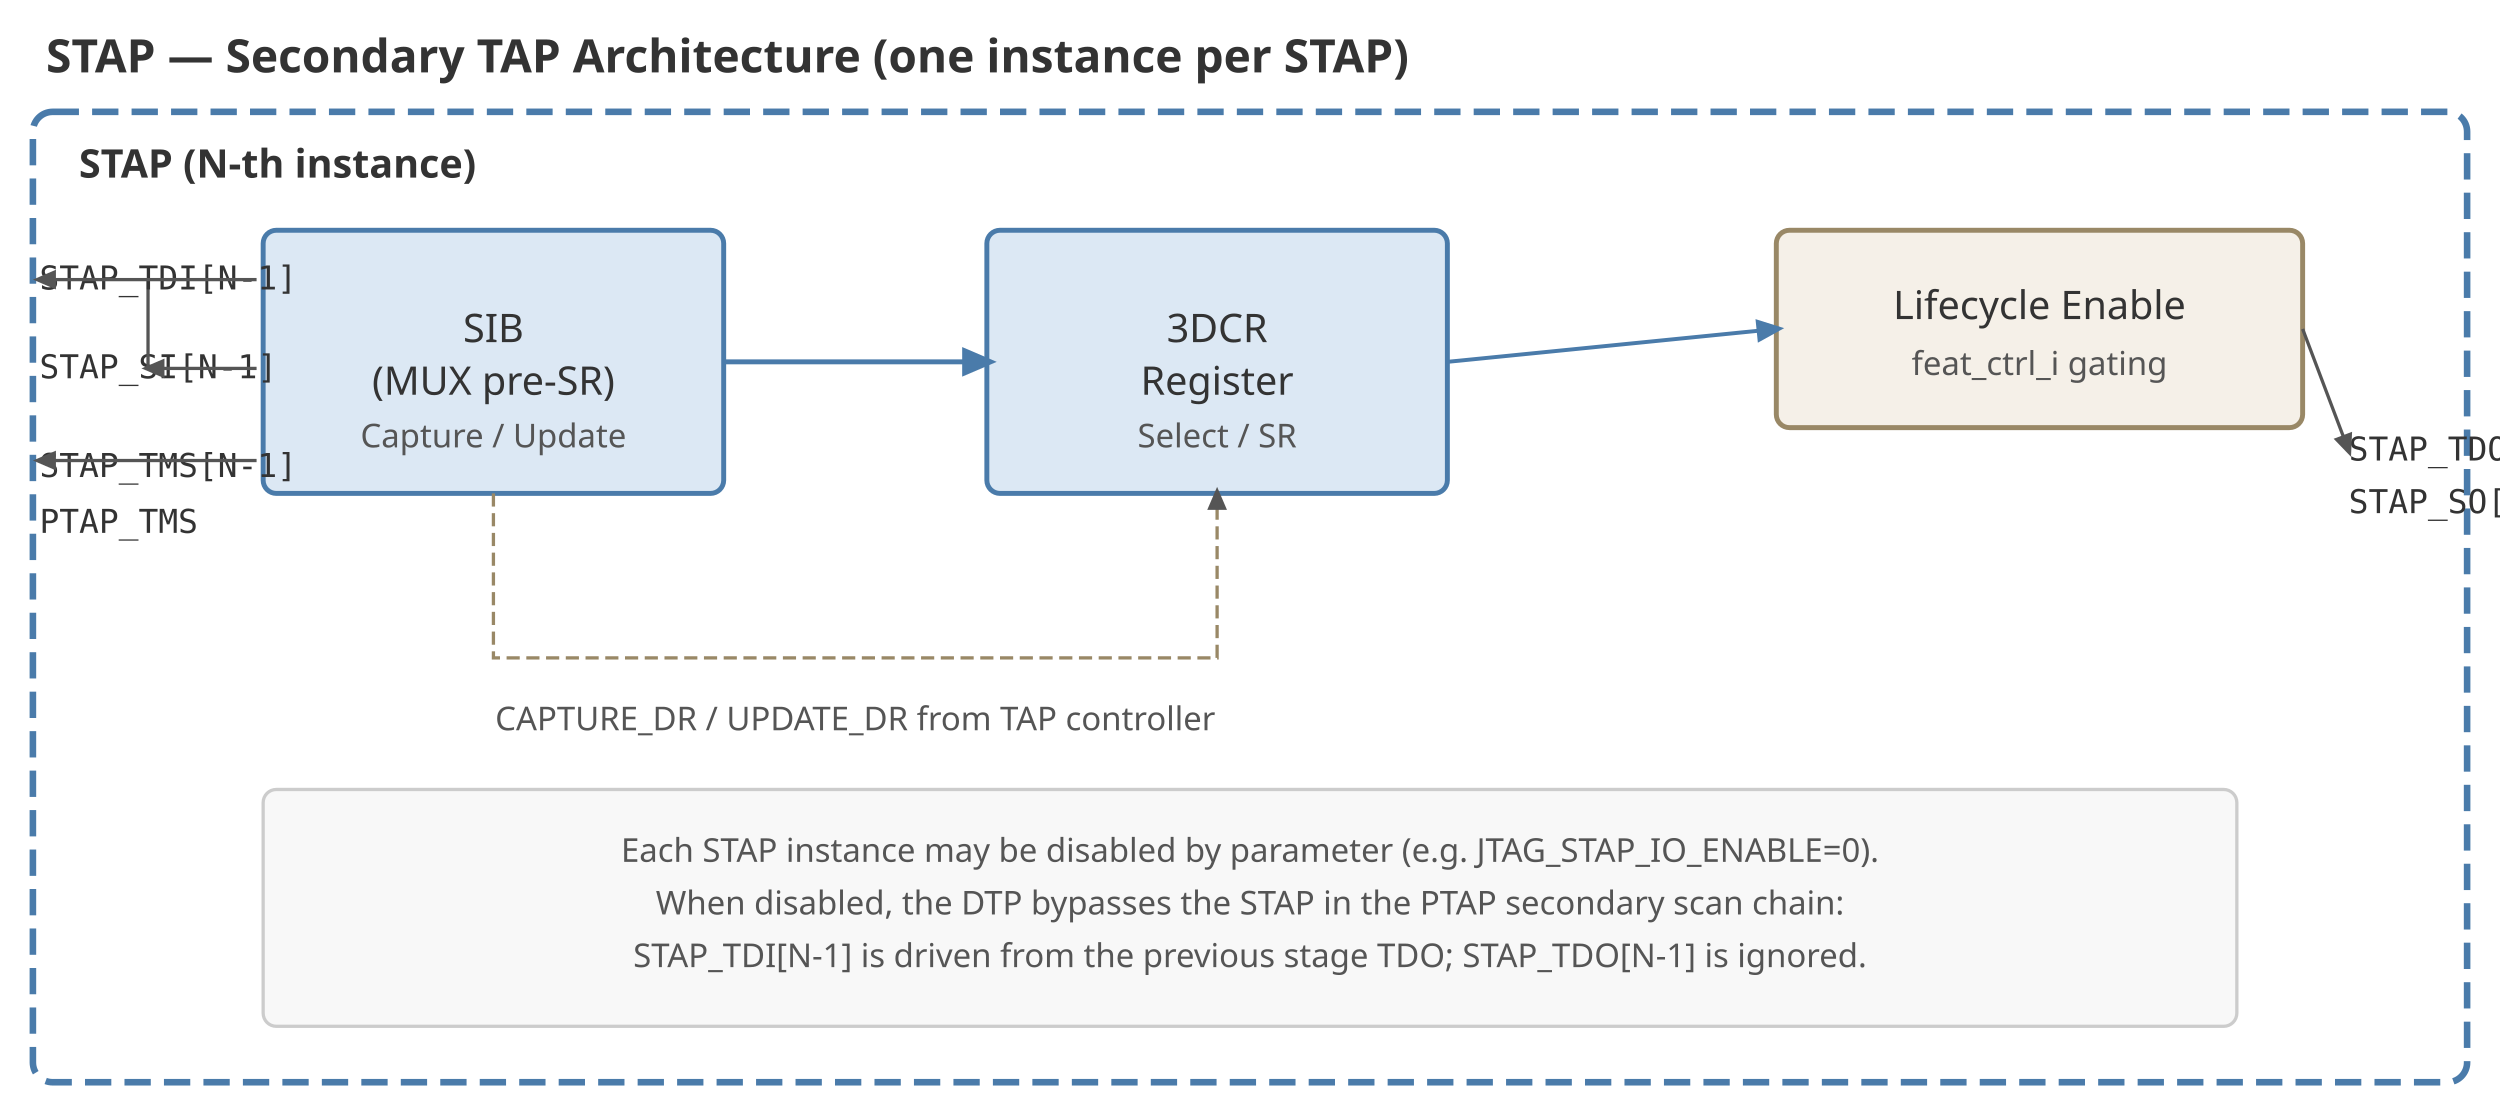
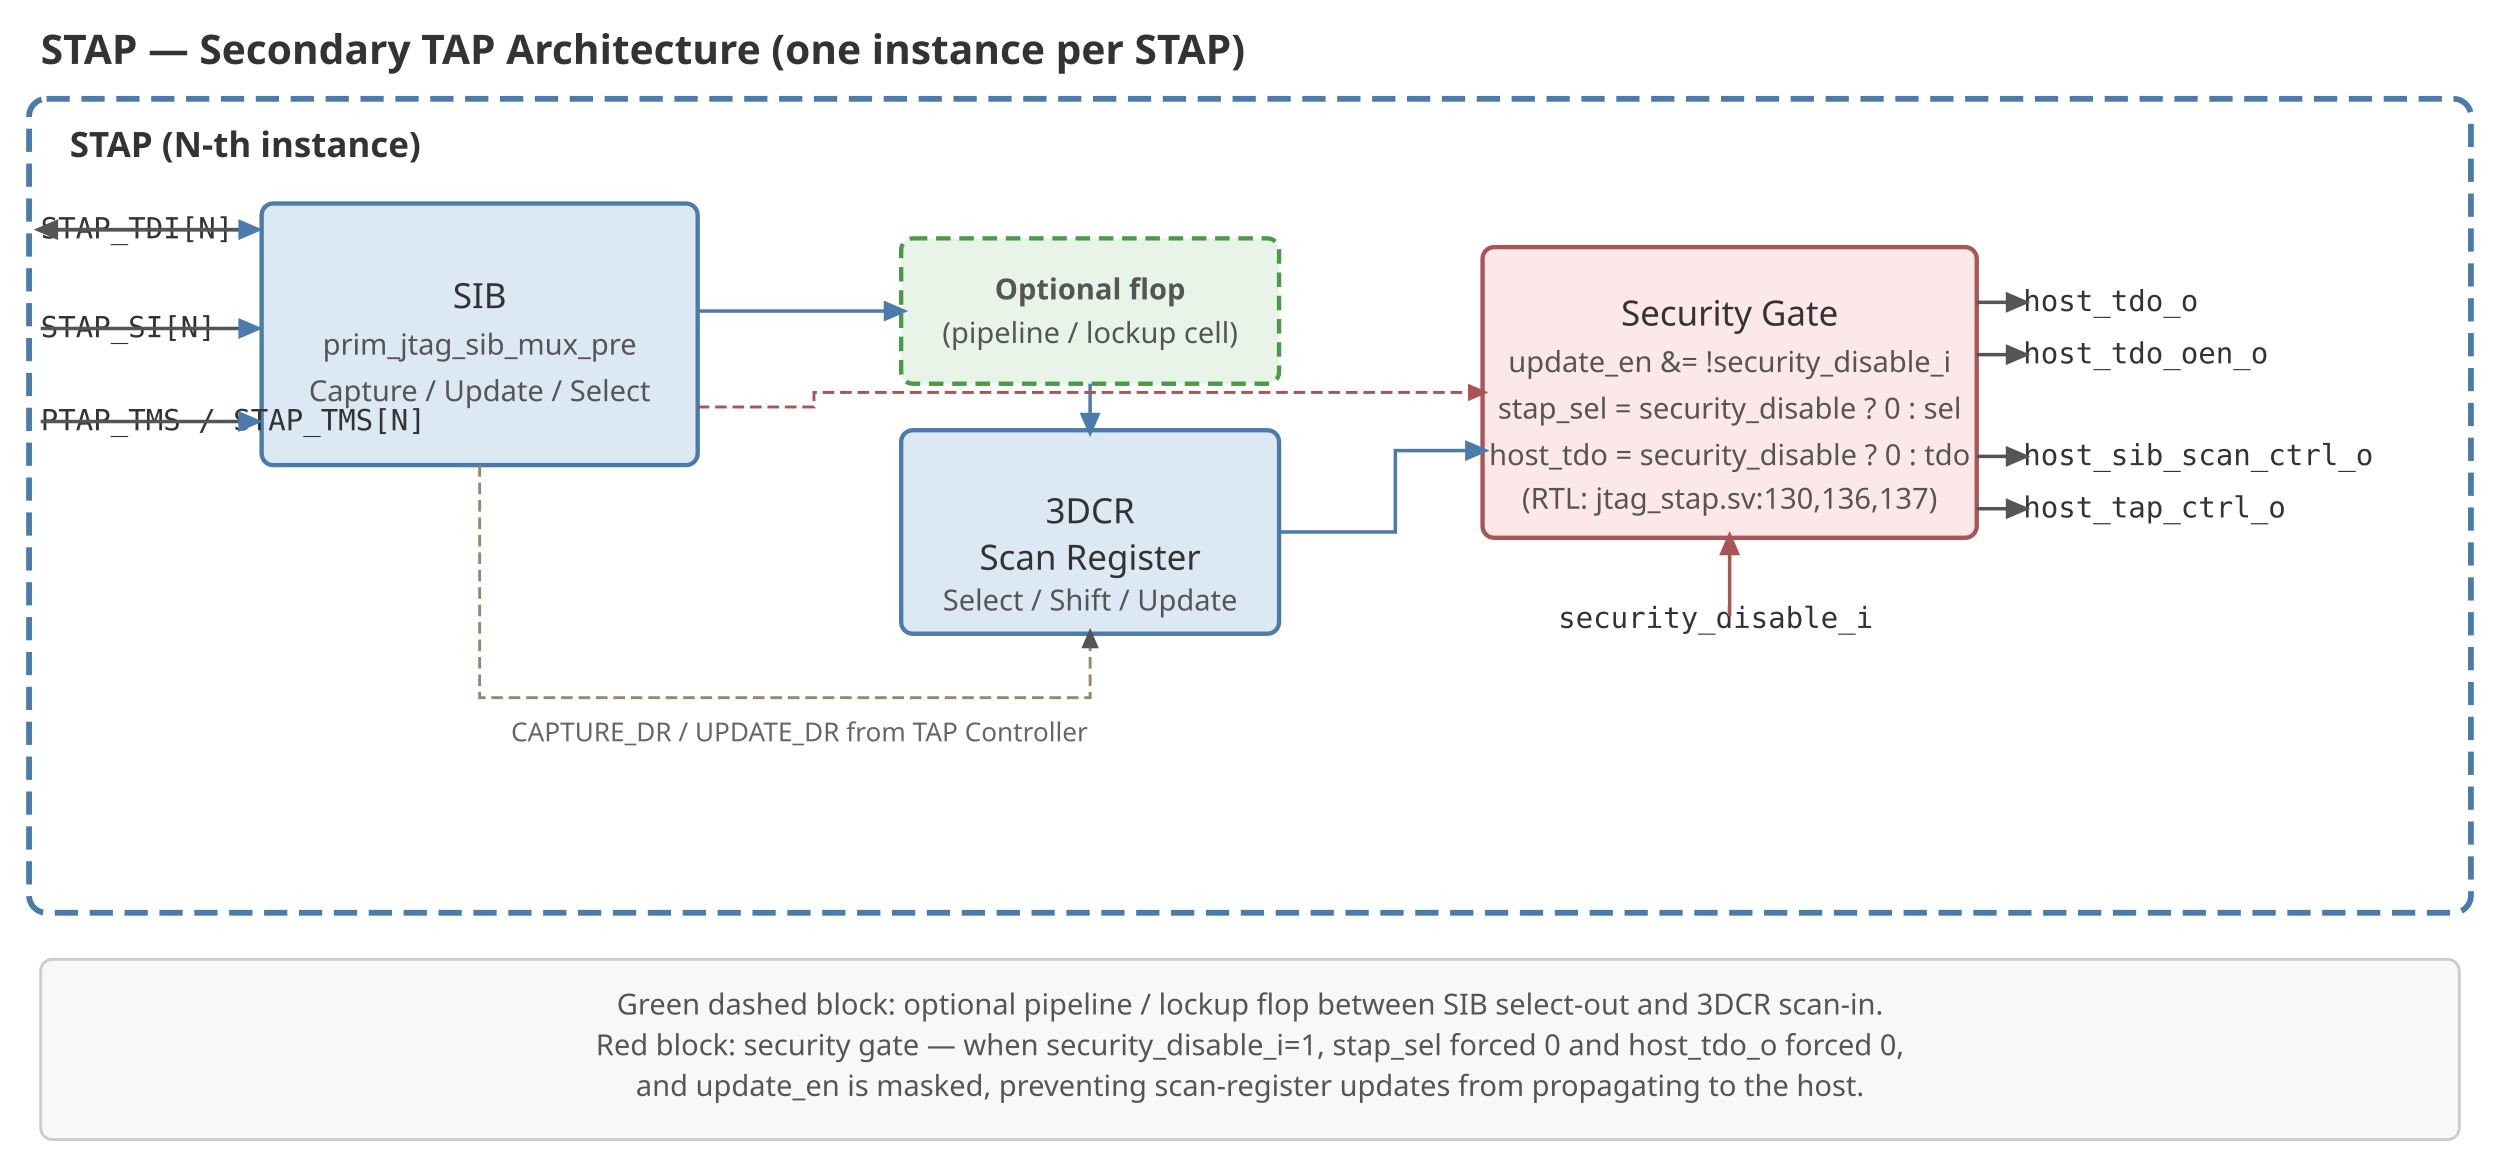
- <svg xmlns="http://www.w3.org/2000/svg" version="1.1" width="760" height="340" viewBox="0 0 760 340">
+ <svg xmlns="http://www.w3.org/2000/svg" version="1.1" width="860" height="400" viewBox="0 0 860 400">
  <defs>
    <style>
      text { font-family: sans-serif; fill: #333333; }
      .title  { font-size: 14px; font-weight: bold; }
      .label  { font-size: 12px; }
      .small  { font-size: 10px; fill: #555555; }
      .port   { font-size: 10px; font-family: monospace; fill: #333333; }
+       .note   { font-size: 9px; fill: #666666; }
    </style>
    <marker id="arr" markerWidth="7" markerHeight="7" refX="5" refY="3" orient="auto">
      <path d="M0,0 L0,6 L7,3 z" fill="#4a7baa" />
    </marker>
    <marker id="arr-g" markerWidth="7" markerHeight="7" refX="5" refY="3" orient="auto">
      <path d="M0,0 L0,6 L7,3 z" fill="#555555" />
    </marker>
+     <marker id="arr-r" markerWidth="7" markerHeight="7" refX="5" refY="3" orient="auto">
+       <path d="M0,0 L0,6 L7,3 z" fill="#aa5555" />
+     </marker>
  </defs>
  <text x="14" y="22" class="title">STAP — Secondary TAP Architecture (one instance per STAP)</text>
-   <rect x="10" y="34" width="740" height="295" rx="6" fill="none" stroke="#4a7baa" stroke-width="2" stroke-dasharray="8 4" />
+   <rect x="10" y="34" width="840" height="280" rx="6" fill="none" stroke="#4a7baa" stroke-width="2" stroke-dasharray="8 4" />
  <text x="24" y="54" class="label" font-weight="bold" fill="#4a7baa">STAP (N-th instance)</text>
-   <rect x="80" y="70" width="140" height="80" rx="4" fill="#dce8f4" stroke="#4a7baa" stroke-width="1.5" />
-   <text x="150" y="104" class="label" text-anchor="middle">SIB</text>
-   <text x="150" y="120" class="label" text-anchor="middle">(MUX pre-SR)</text>
-   <text x="150" y="136" class="small" text-anchor="middle">Capture / Update</text>
-   <rect x="300" y="70" width="140" height="80" rx="4" fill="#dce8f4" stroke="#4a7baa" stroke-width="1.5" />
-   <text x="370" y="104" class="label" text-anchor="middle">3DCR</text>
-   <text x="370" y="120" class="label" text-anchor="middle">Register</text>
-   <text x="370" y="136" class="small" text-anchor="middle">Select / SR</text>
-   <rect x="540" y="70" width="160" height="60" rx="4" fill="#f5f0e8" stroke="#998866" stroke-width="1.5" />
-   <text x="620" y="97" class="label" text-anchor="middle">Lifecycle Enable</text>
-   <text x="620" y="114" class="small" text-anchor="middle">feat_ctrl_i gating</text>
-   <line x1="220" y1="110" x2="300" y2="110" stroke="#4a7baa" stroke-width="1.5" marker-end="url(#arr)" />
-   <line x1="440" y1="110" x2="540" y2="100" stroke="#4a7baa" stroke-width="1.2" marker-end="url(#arr)" />
-   <text x="12" y="115" class="port">STAP_SI[N-1]</text>
-   <line x1="78" y1="112" x2="45" y2="112" stroke="#555555" stroke-width="1" marker-end="url(#arr-g)" />
-   <line x1="45" y1="112" x2="45" y2="85" stroke="#555555" stroke-width="1" />
-   <text x="12" y="88" class="port">STAP_TDI[N-1]</text>
-   <line x1="78" y1="85" x2="12" y2="85" stroke="#555555" stroke-width="1" marker-end="url(#arr-g)" />
-   <text x="12" y="145" class="port">STAP_TMS[N-1]</text>
-   <text x="12" y="162" class="port">PTAP_TMS</text>
-   <line x1="78" y1="140" x2="12" y2="140" stroke="#555555" stroke-width="1" marker-end="url(#arr-g)" />
-   <text x="714" y="140" class="port">STAP_TDO[N-1]</text>
-   <text x="714" y="156" class="port">STAP_SO[N-1]</text>
-   <line x1="700" y1="100" x2="714" y2="137" stroke="#555555" stroke-width="1" marker-end="url(#arr-g)" />
-   <polyline points="150,150 150,200 370,200 370,150" fill="none" stroke="#998866" stroke-width="1" stroke-dasharray="4 2" marker-end="url(#arr-g)" />
-   <text x="260" y="222" class="small" text-anchor="middle">CAPTURE_DR / UPDATE_DR from TAP controller</text>
-   <rect x="80" y="240" width="600" height="72" rx="4" fill="#f8f8f8" stroke="#cccccc" stroke-width="1" />
-   <text x="380" y="262" class="small" text-anchor="middle">
-     Each STAP instance may be disabled by parameter (e.g. JTAG_STAP_IO_ENABLE=0).
+   <rect x="90" y="70" width="150" height="90" rx="4" fill="#dce8f4" stroke="#4a7baa" stroke-width="1.5" />
+   <text x="165" y="106" class="label" text-anchor="middle">SIB</text>
+   <text x="165" y="122" class="small" text-anchor="middle">prim_jtag_sib_mux_pre</text>
+   <text x="165" y="138" class="small" text-anchor="middle">Capture / Update / Select</text>
+   <rect x="310" y="82" width="130" height="50" rx="4" fill="#e8f4e8" stroke="#4a9a4a" stroke-width="1.5" stroke-dasharray="5 3" />
+   <text x="375" y="103" class="small" text-anchor="middle" font-weight="bold" fill="#4a9a4a">Optional flop</text>
+   <text x="375" y="118" class="small" text-anchor="middle" fill="#4a9a4a">(pipeline / lockup cell)</text>
+   <rect x="310" y="148" width="130" height="70" rx="4" fill="#dce8f4" stroke="#4a7baa" stroke-width="1.5" />
+   <text x="375" y="180" class="label" text-anchor="middle">3DCR</text>
+   <text x="375" y="196" class="label" text-anchor="middle">Scan Register</text>
+   <text x="375" y="210" class="small" text-anchor="middle">Select / Shift / Update</text>
+   <rect x="510" y="85" width="170" height="100" rx="4" fill="#fce8e8" stroke="#aa5555" stroke-width="1.5" />
+   <text x="595" y="112" class="label" text-anchor="middle" fill="#aa5555">Security Gate</text>
+   <text x="595" y="128" class="small" text-anchor="middle">update_en &amp;= !security_disable_i</text>
+   <text x="595" y="144" class="small" text-anchor="middle">stap_sel = security_disable ? 0 : sel</text>
+   <text x="595" y="160" class="small" text-anchor="middle">host_tdo = security_disable ? 0 : tdo</text>
+   <text x="595" y="175" class="small" text-anchor="middle">(RTL: jtag_stap.sv:130,136,137)</text>
+   <line x1="240" y1="107" x2="310" y2="107" stroke="#4a7baa" stroke-width="1.2" marker-end="url(#arr)" />
+   <line x1="375" y1="132" x2="375" y2="148" stroke="#4a7baa" stroke-width="1.2" marker-end="url(#arr)" />
+   <polyline points="240,140 280,140 280,135 510,135" fill="none" stroke="#aa5555" stroke-width="1" stroke-dasharray="4 2" marker-end="url(#arr-r)" />
+   <polyline points="440,183 480,183 480,155 510,155" fill="none" stroke="#4a7baa" stroke-width="1.2" marker-end="url(#arr)" />
+   <text x="14" y="82" class="port">STAP_TDI[N]</text>
+   <line x1="88" y1="79" x2="14" y2="79" stroke="#555555" stroke-width="1.2" marker-end="url(#arr-g)" />
+   <line x1="14" y1="79" x2="88" y2="79" stroke="#555555" stroke-width="1.2" marker-end="url(#arr)" />
+   <text x="14" y="116" class="port">STAP_SI[N]</text>
+   <line x1="14" y1="113" x2="88" y2="113" stroke="#555555" stroke-width="1.2" marker-end="url(#arr)" />
+   <text x="14" y="148" class="port">PTAP_TMS / STAP_TMS[N]</text>
+   <line x1="14" y1="145" x2="88" y2="145" stroke="#555555" stroke-width="1.2" marker-end="url(#arr)" />
+   <text x="536" y="216" class="port" fill="#aa5555">security_disable_i</text>
+   <line x1="595" y1="212" x2="595" y2="185" stroke="#aa5555" stroke-width="1.2" marker-end="url(#arr-r)" />
+   <polyline points="165,160 165,240 375,240 375,218" fill="none" stroke="#998866" stroke-width="1" stroke-dasharray="4 2" marker-end="url(#arr-g)" />
+   <text x="275" y="255" class="note" text-anchor="middle">CAPTURE_DR / UPDATE_DR from TAP Controller</text>
+   <text x="696" y="107" class="port">host_tdo_o</text>
+   <line x1="680" y1="104" x2="696" y2="104" stroke="#555555" stroke-width="1.2" marker-end="url(#arr-g)" />
+   <text x="696" y="125" class="port">host_tdo_oen_o</text>
+   <line x1="680" y1="122" x2="696" y2="122" stroke="#555555" stroke-width="1.2" marker-end="url(#arr-g)" />
+   <text x="696" y="160" class="port">host_sib_scan_ctrl_o</text>
+   <line x1="680" y1="157" x2="696" y2="157" stroke="#555555" stroke-width="1.2" marker-end="url(#arr-g)" />
+   <text x="696" y="178" class="port">host_tap_ctrl_o</text>
+   <line x1="680" y1="175" x2="696" y2="175" stroke="#555555" stroke-width="1.2" marker-end="url(#arr-g)" />
+   <rect x="14" y="330" width="832" height="62" rx="4" fill="#f8f8f8" stroke="#cccccc" stroke-width="1" />
+   <text x="430" y="349" class="small" text-anchor="middle">
+     Green dashed block: optional pipeline / lockup flop between SIB select-out and 3DCR scan-in.
  </text>
-   <text x="380" y="278" class="small" text-anchor="middle">
-     When disabled, the DTP bypasses the STAP in the PTAP secondary scan chain:
+   <text x="430" y="363" class="small" text-anchor="middle">
+     Red block: security gate — when security_disable_i=1, stap_sel forced 0 and host_tdo_o forced 0,
  </text>
-   <text x="380" y="294" class="small" text-anchor="middle">
-     STAP_TDI[N-1] is driven from the previous stage TDO; STAP_TDO[N-1] is ignored.
+   <text x="430" y="377" class="small" text-anchor="middle">
+     and update_en is masked, preventing scan-register updates from propagating to the host.
  </text>
</svg>
